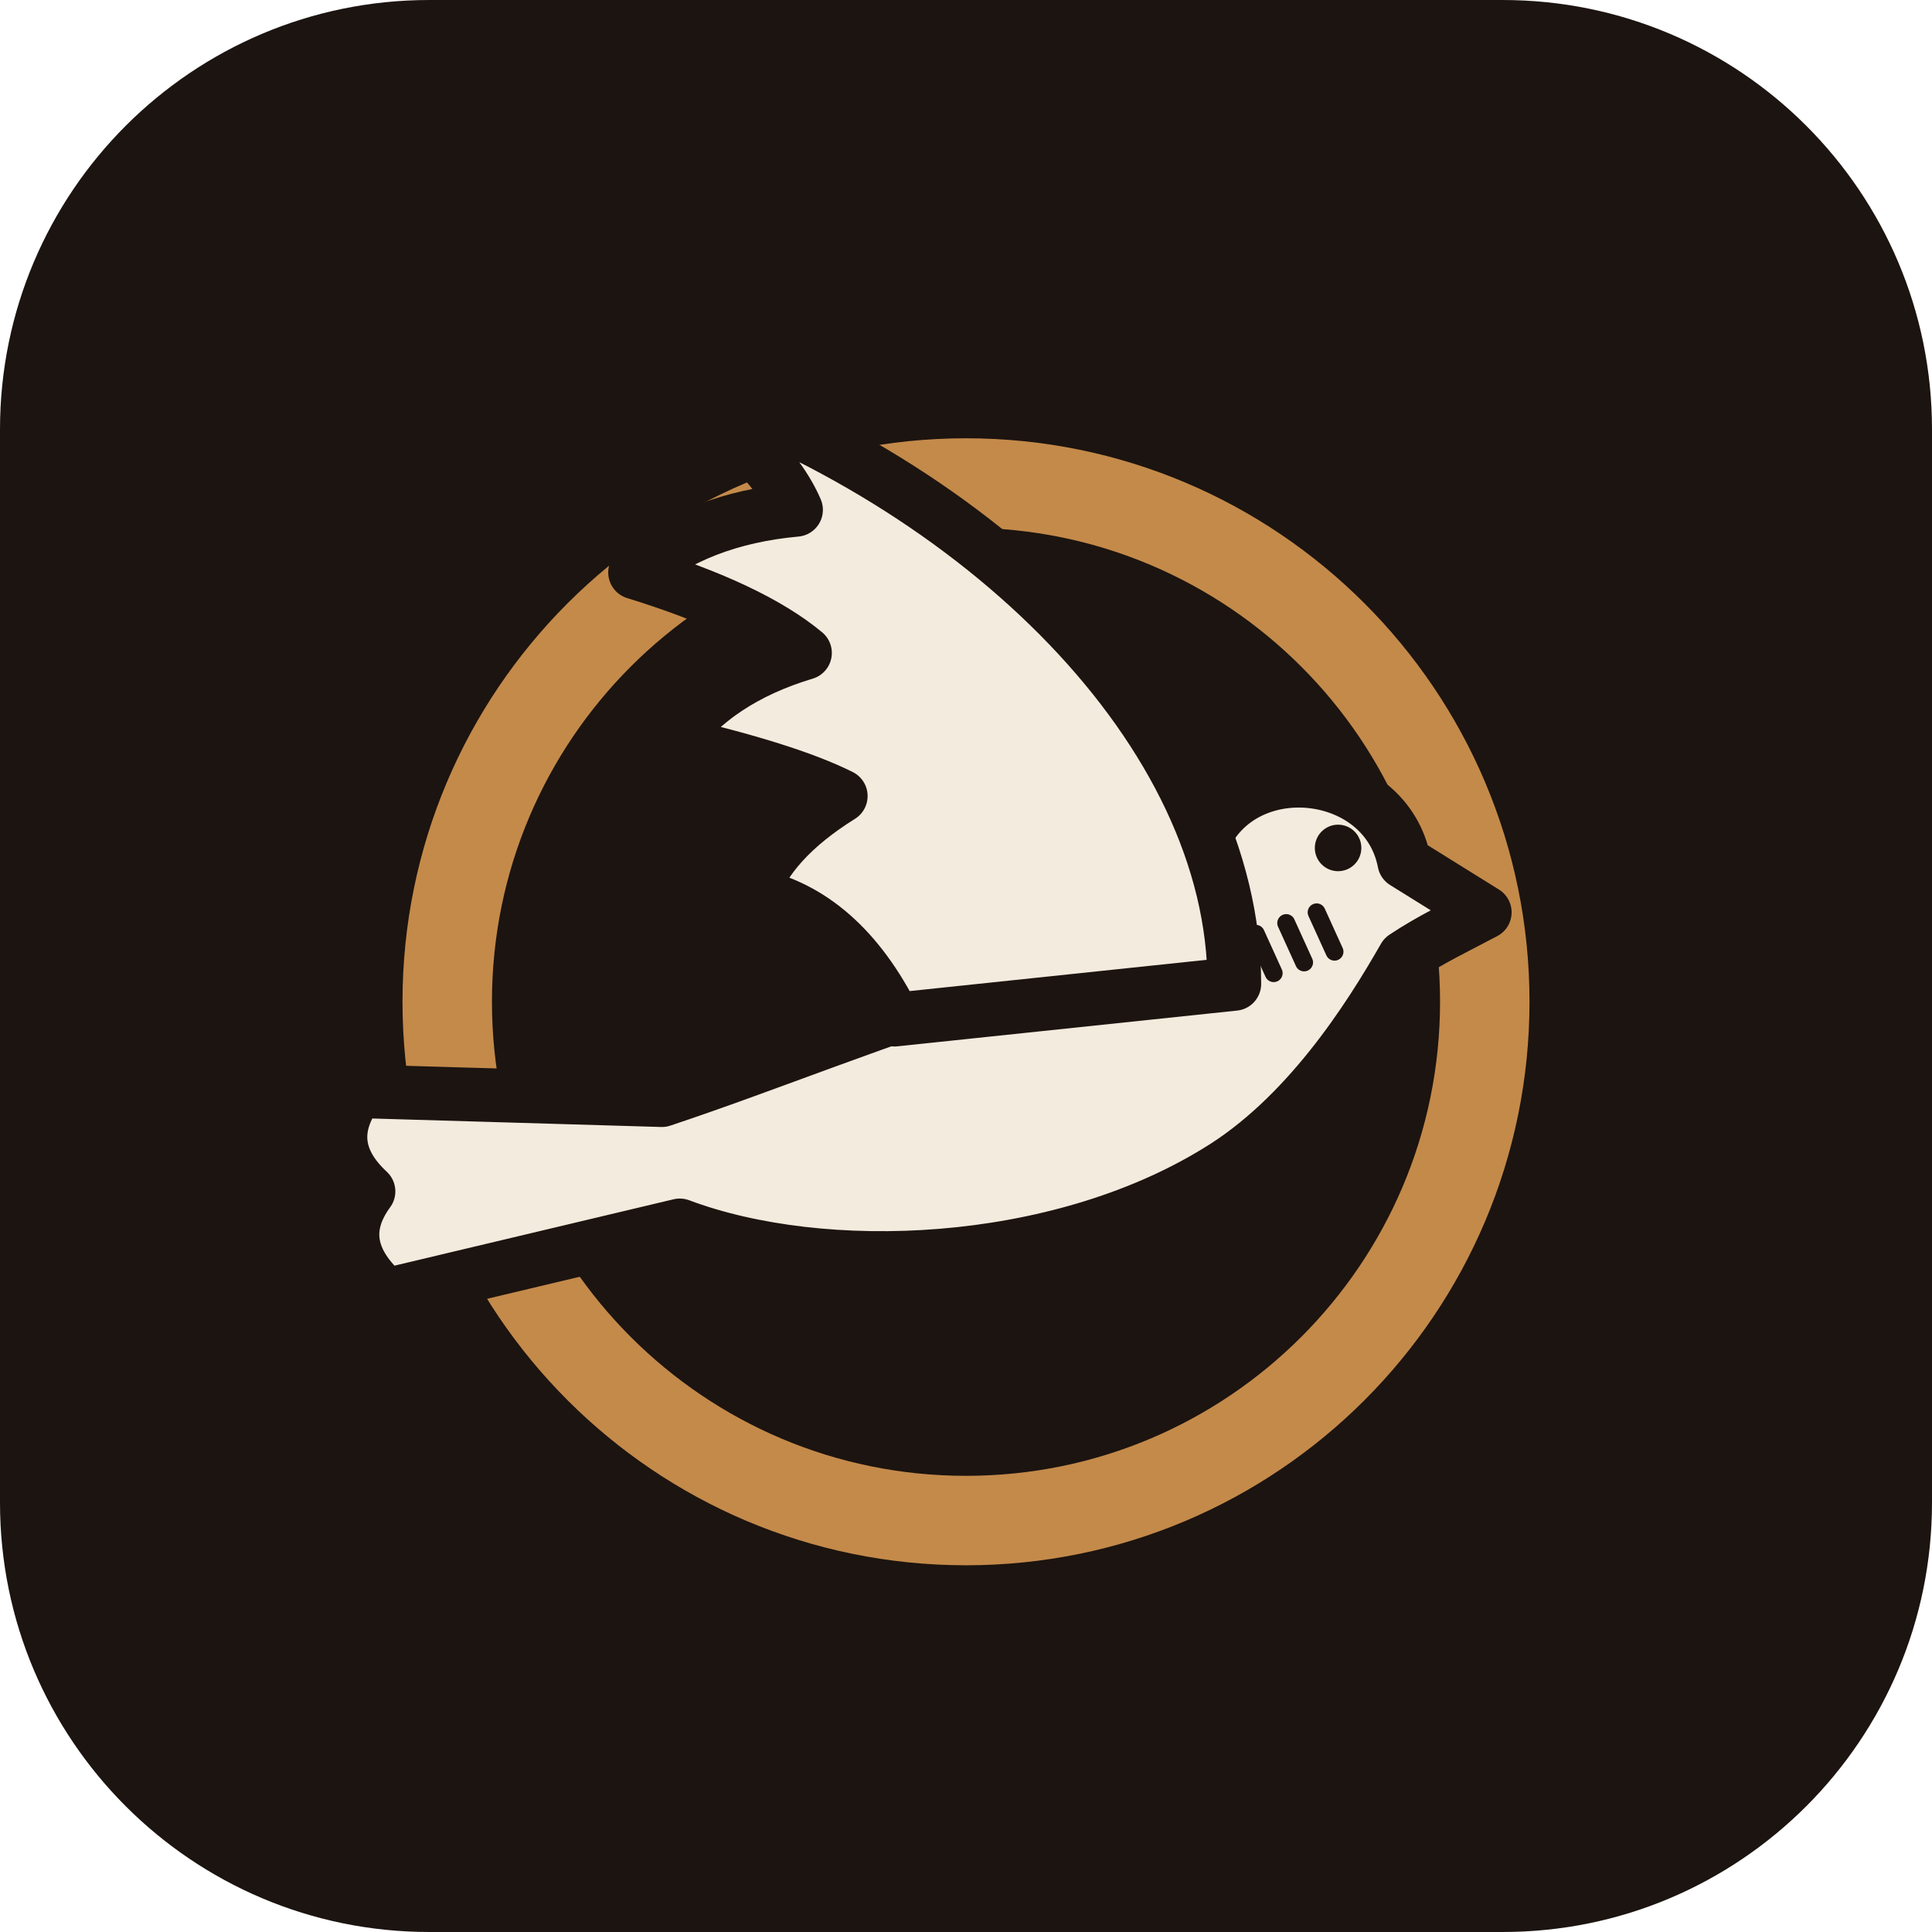
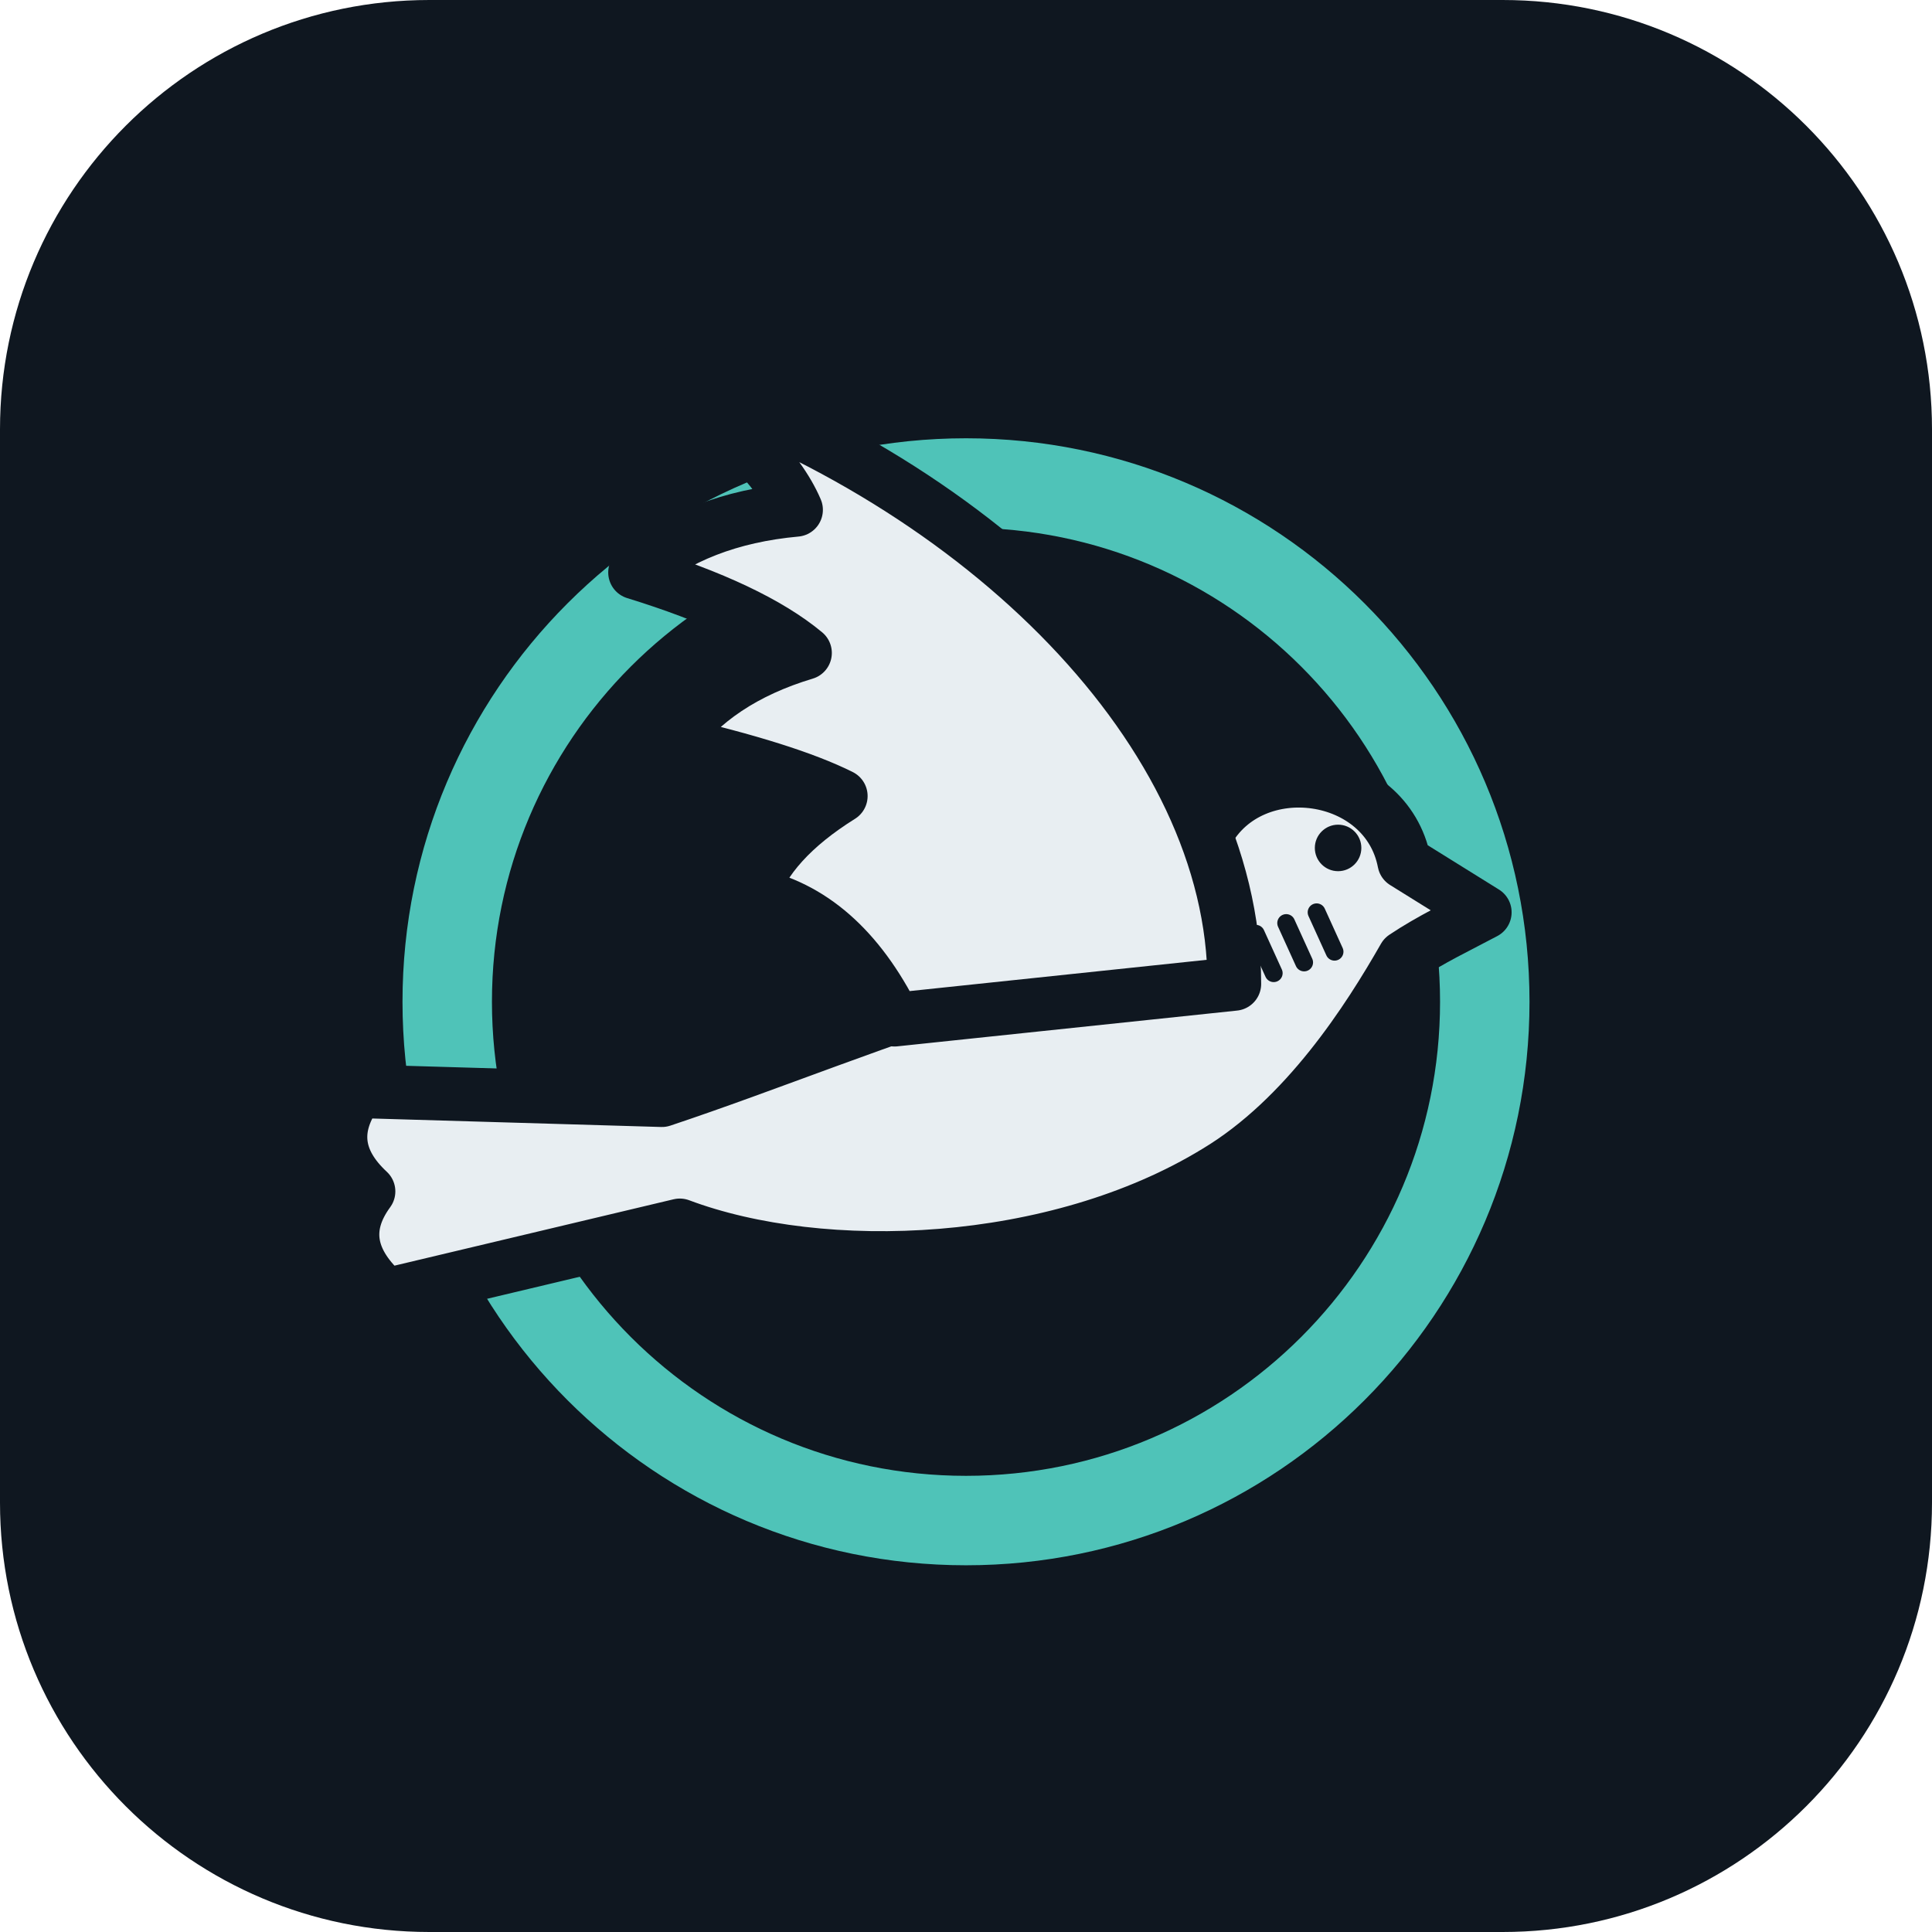
<svg xmlns="http://www.w3.org/2000/svg" viewBox="0 0 108 108" width="512" height="512">
-   <rect width="108" height="108" rx="24" fill="#1C1410" />
-   <circle cx="54" cy="56" r="29" fill="none" stroke="#C48A4A" stroke-width="5" />
+   <rect width="108" height="108" rx="24" fill="#0F1720" />
+   <circle cx="54" cy="56" r="29" fill="none" stroke="#4FC3B8" stroke-width="5" />
  <g transform="translate(-1 5)">
-     <g stroke="#1C1410" stroke-width="3" stroke-linejoin="round" fill="#F3EBDD">
+     <g stroke="#0F1720" stroke-width="3" stroke-linejoin="round" fill="#E8EEF2">
      <path d="M84 46 L79.5 43.2 C78.5 38 71 37 68.5 41.5 C67 44.5 64 47.5 58 49.5 C50 52 44 54.5 38 56.5 L21 56 Q18.8 59 21.6 61.6 Q19.4 64.6 22.6 67.4 L39 63.5 C47 66.5 60 66 69 60.5 C74 57.5 77.5 52 79.5 48.5 C81 47.5 82.5 46.8 84 46 Z" />
      <path d="M70 50 C70 36 56 22 38 16 Q44 20 45.5 23.5 Q40 24 36.5 27 Q43 29 46 31.5 Q41 33 38.5 36.5 Q45 38 48 39.5 Q44 42 43 45 Q48 46 51 52 Z" />
    </g>
-     <circle cx="75.8" cy="42.4" r="1.3" fill="#1C1410" />
-     <g stroke="#1C1410" stroke-width="1" stroke-linecap="round">
+     <circle cx="75.8" cy="42.4" r="1.3" fill="#0F1720" />
+     <g stroke="#0F1720" stroke-width="1" stroke-linecap="round">
      <line x1="74.6" y1="46" x2="75.6" y2="48.2" />
      <line x1="72.9" y1="46.6" x2="73.9" y2="48.8" />
      <line x1="71.2" y1="47.2" x2="72.2" y2="49.4" />
    </g>
  </g>
</svg>
